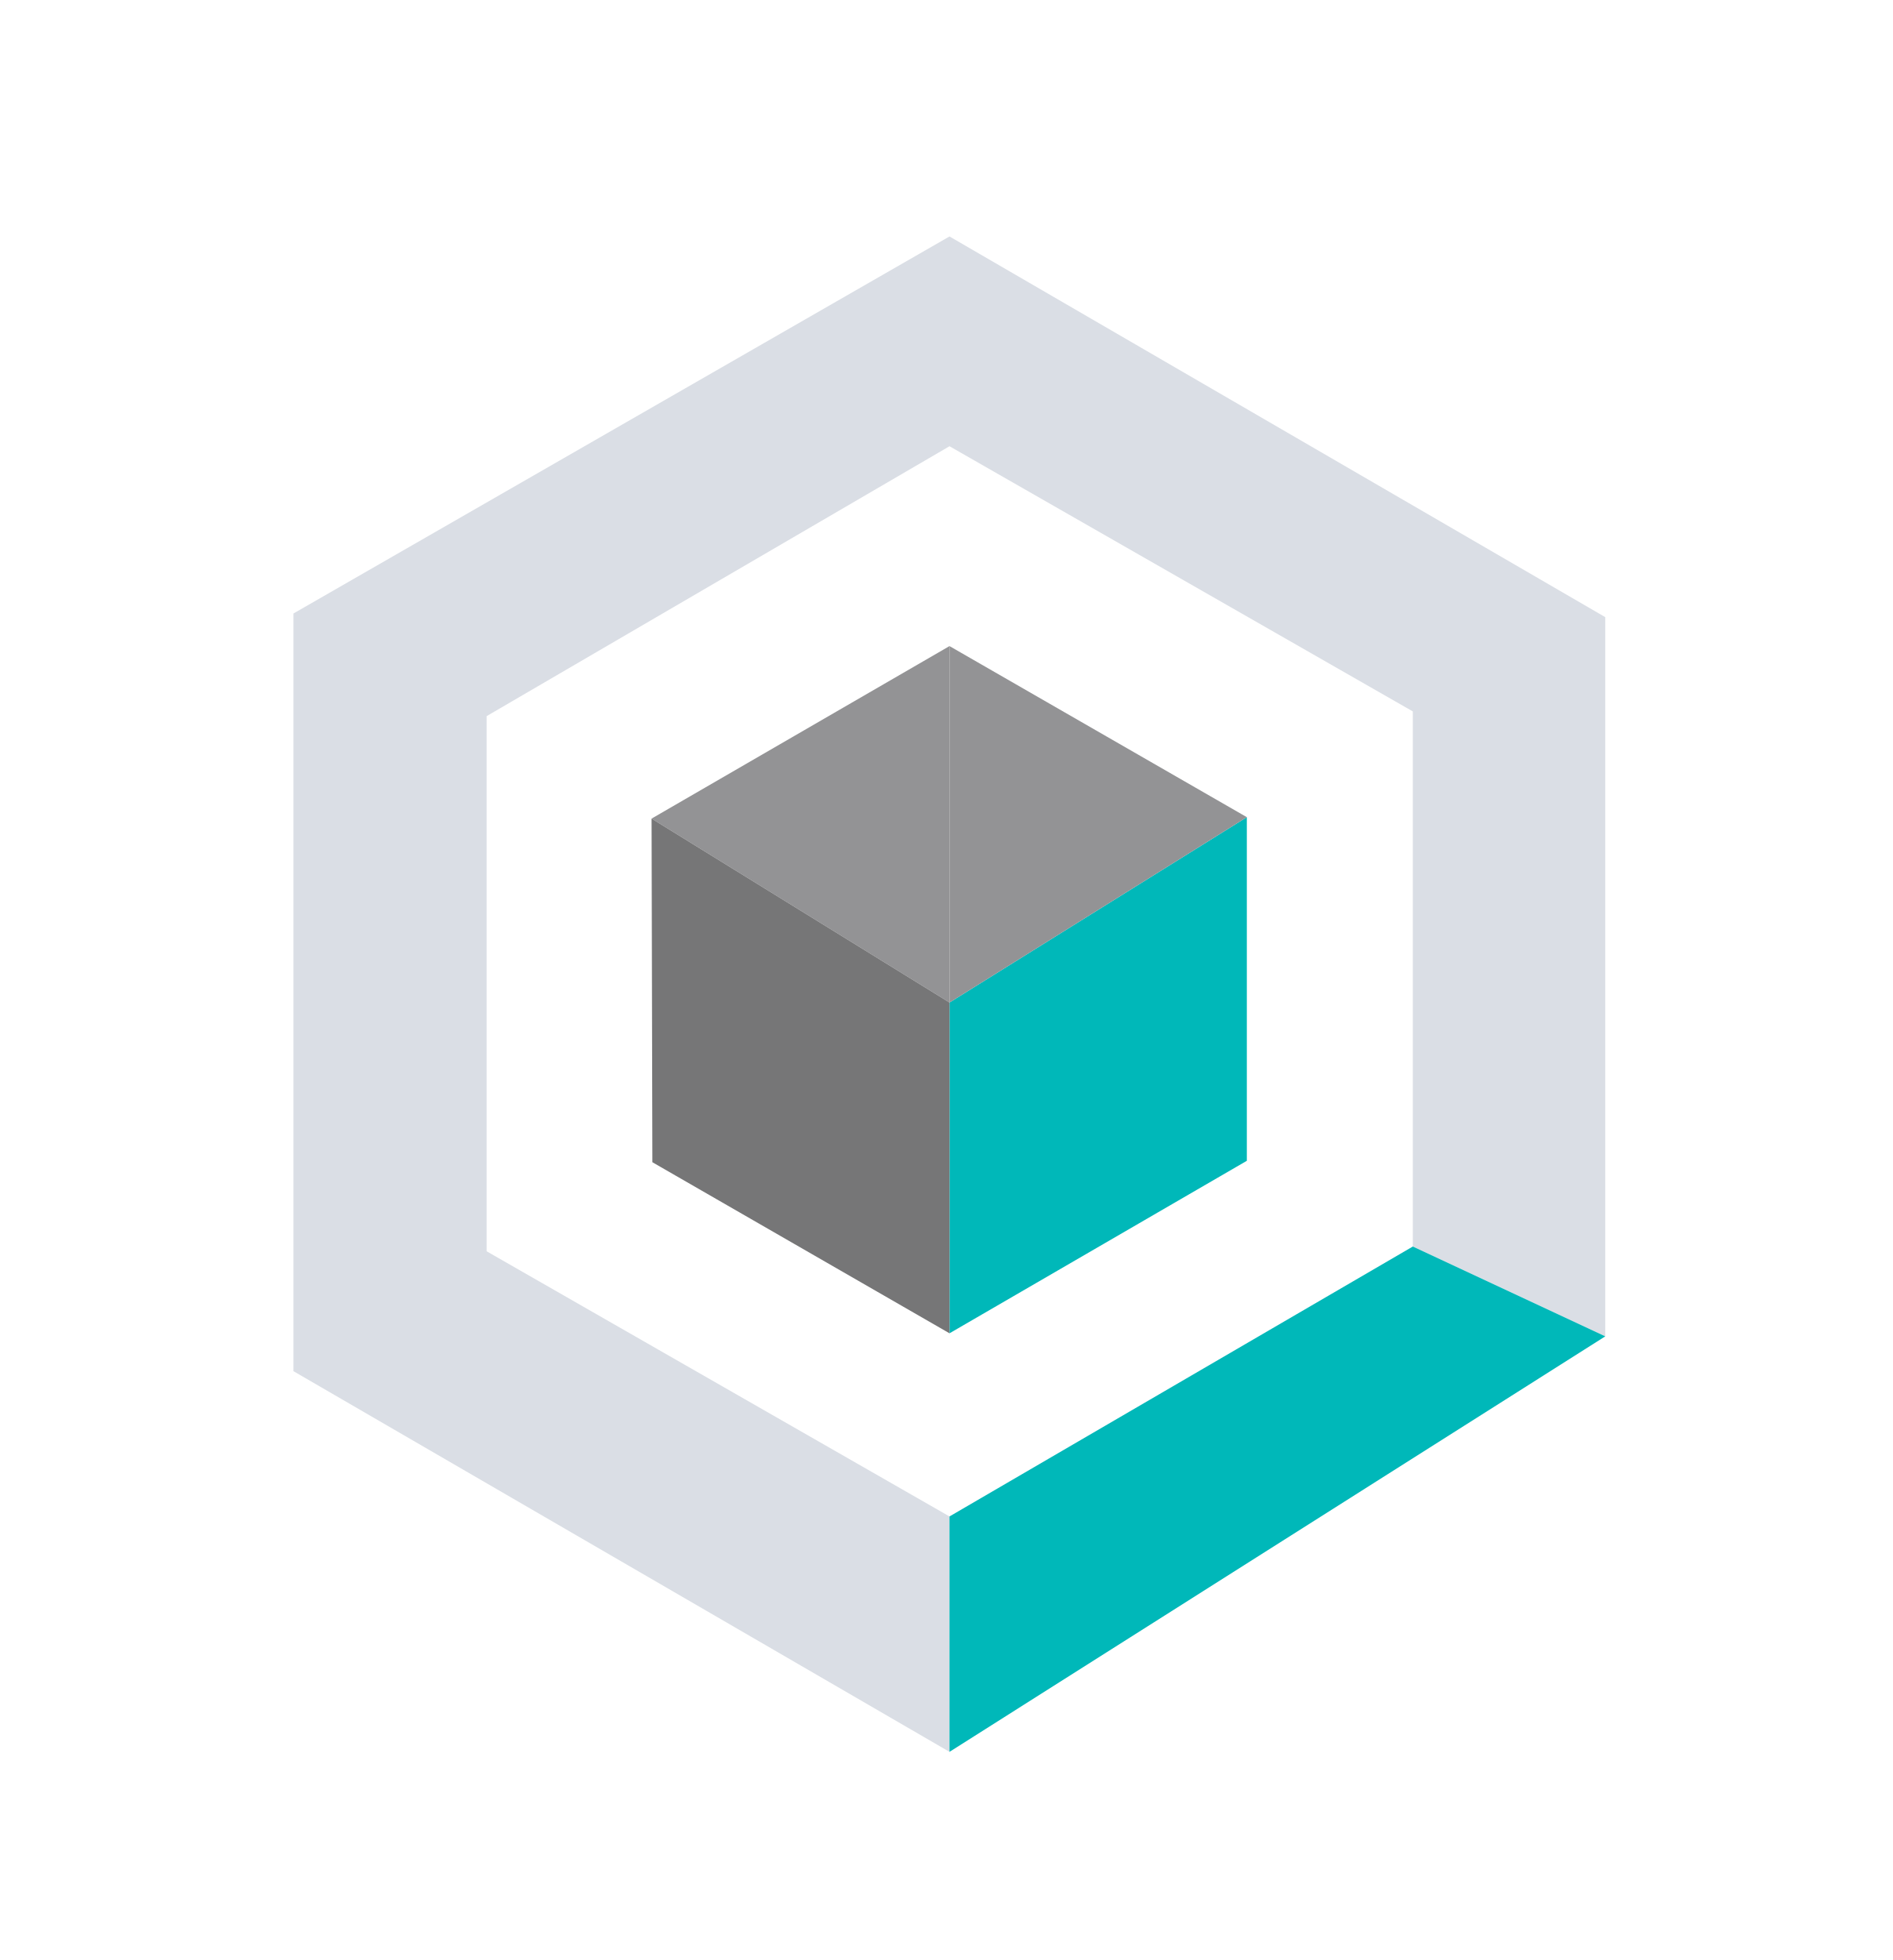
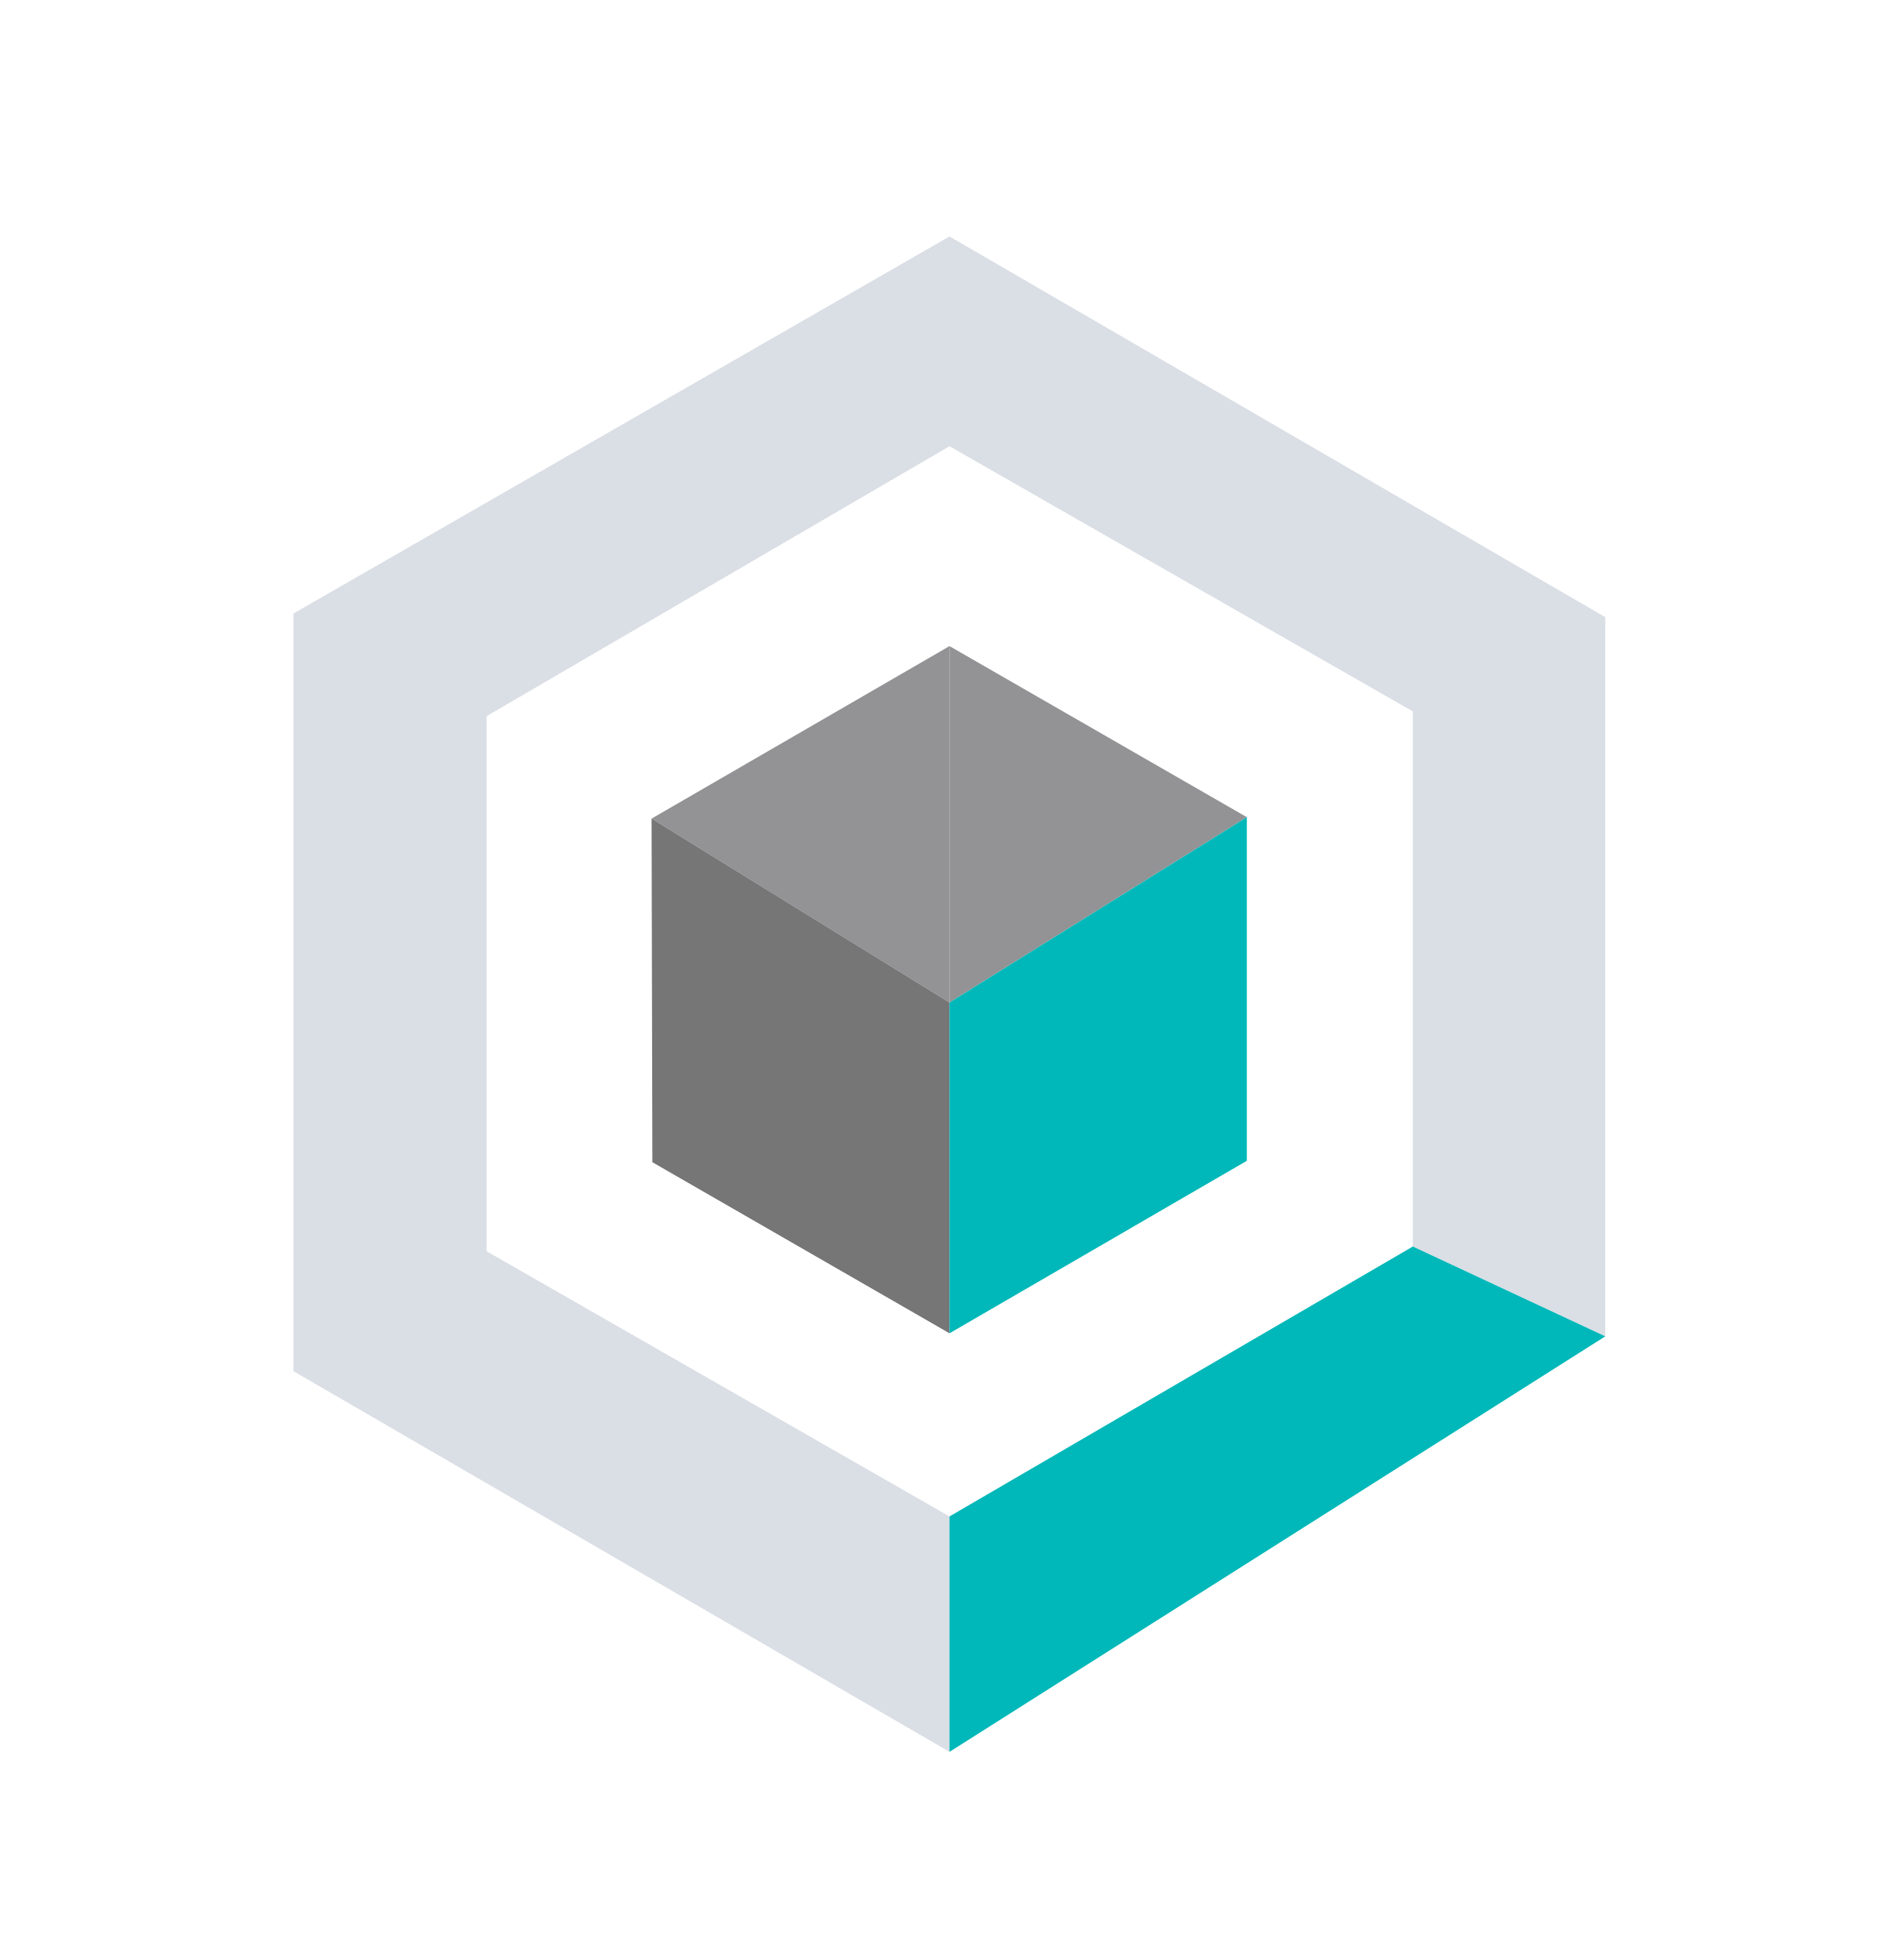
- <svg xmlns="http://www.w3.org/2000/svg" version="1.1" id="Шар_1" x="0px" y="0px" viewBox="0 0 452 468" style="enable-background:new 0 0 452 468;" xml:space="preserve">
-   <style type="text/css">
- 	.st0{fill:#dadee5;}
- 	.st1{fill:#939395;}
- 	.st2{fill:#00b8b9;}
- 	.st3{fill:#767677;}
- </style>
-   <polygon class="st0" points="226.76,56.46 383.37,147.36 383.37,319.09 337.41,297.64 337.41,169.87 226.76,106.55 116.21,171   116.21,298.77 226.76,362.09 226.76,418.3 70.08,327.4 70.08,146.49 " />
-   <polygon class="st1" points="226.76,239.38 155.61,195.46 226.76,154.27 " />
-   <polygon class="st2" points="226.76,362.09 337.41,297.64 383.37,319.09 226.76,418.3 " />
-   <polygon class="st2" points="297.77,277.17 297.77,195.12 226.76,239.38 226.76,318.36 " />
-   <polygon class="st3" points="155.61,195.46 226.76,239.38 226.76,318.36 155.8,277.51 " />
-   <polygon class="st1" points="226.76,154.27 297.77,195.12 226.76,239.38 " />
+ <svg xmlns="http://www.w3.org/2000/svg" viewBox="0 0 452 468" aria-hidden="true">
+   <polygon fill="#dadee5" points="226.76,56.46 383.37,147.36 383.37,319.09 337.41,297.64 337.41,169.87 226.76,106.55 116.21,171 116.21,298.77 226.76,362.09 226.76,418.3 70.08,327.4 70.08,146.49" />
+   <g fill="#939395">
+     <polygon points="226.76,239.38 155.61,195.46 226.76,154.27" />
+     <polygon points="226.76,154.27 297.77,195.12 226.76,239.38" />
+   </g>
+   <polygon fill="#767677" points="155.61,195.46 226.76,239.38 226.76,318.36 155.8,277.51" />
+   <g fill="#00b8b9">
+     <polygon points="226.76,362.09 337.41,297.64 383.37,319.09 226.76,418.3" />
+     <polygon points="297.77,277.17 297.77,195.12 226.76,239.38 226.76,318.36" />
+   </g>
</svg>
